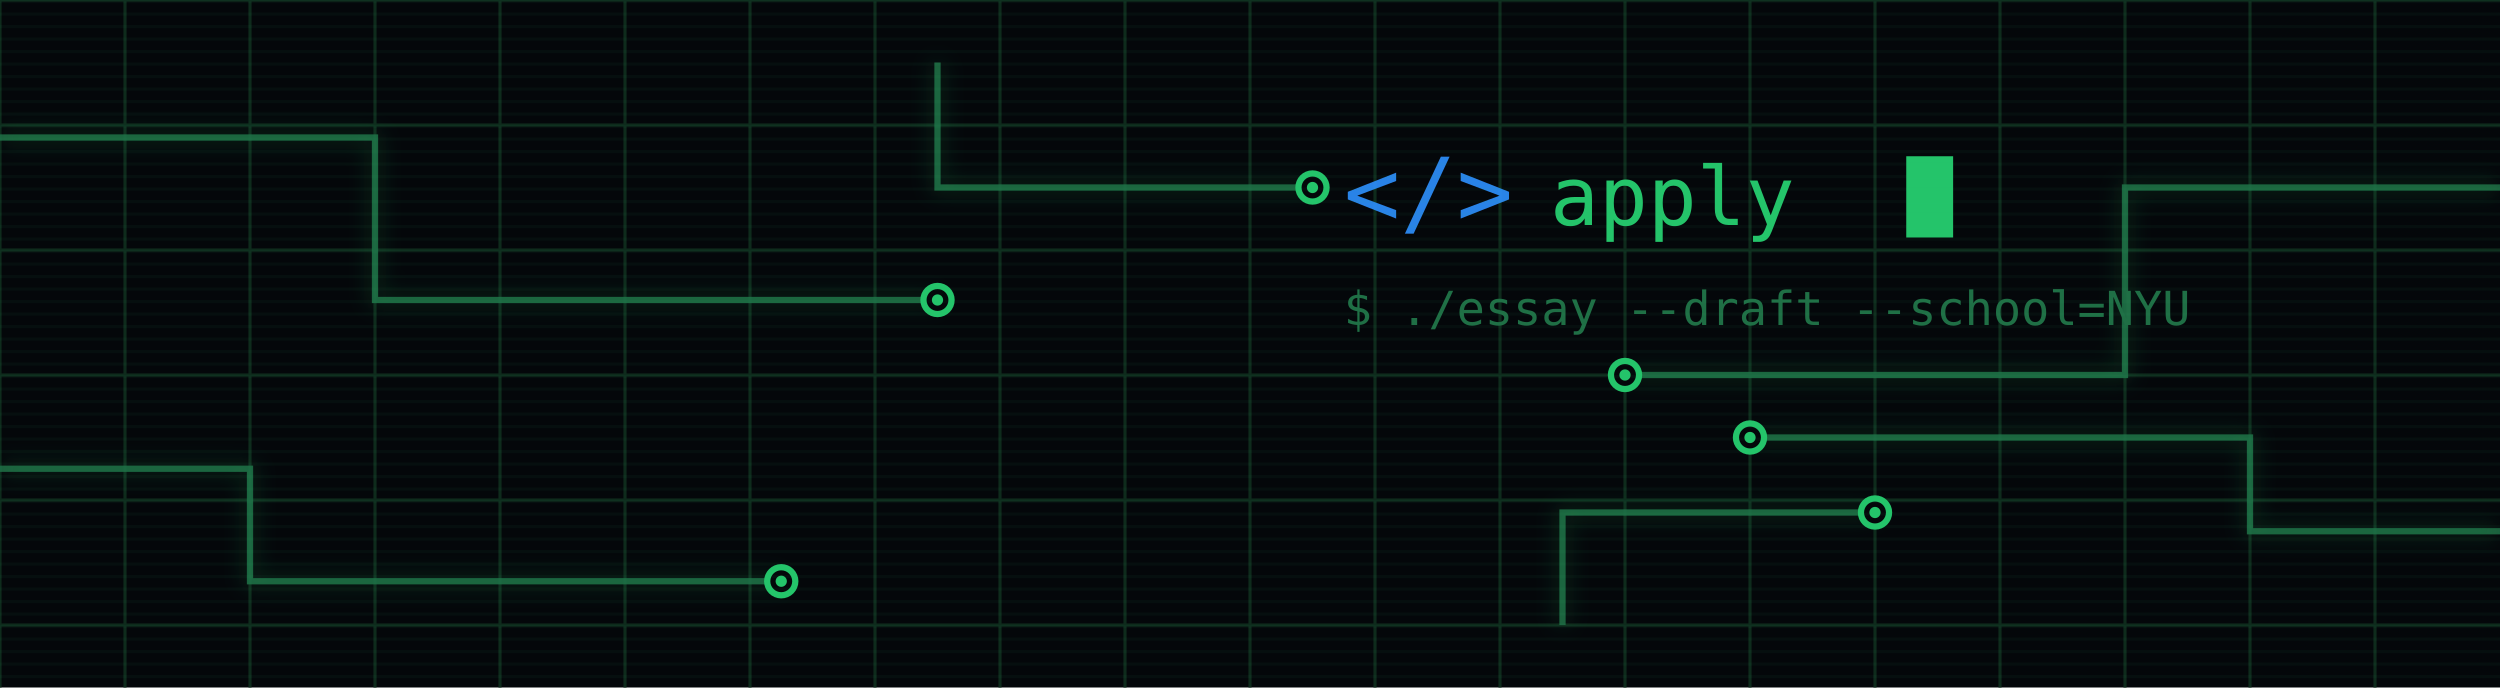
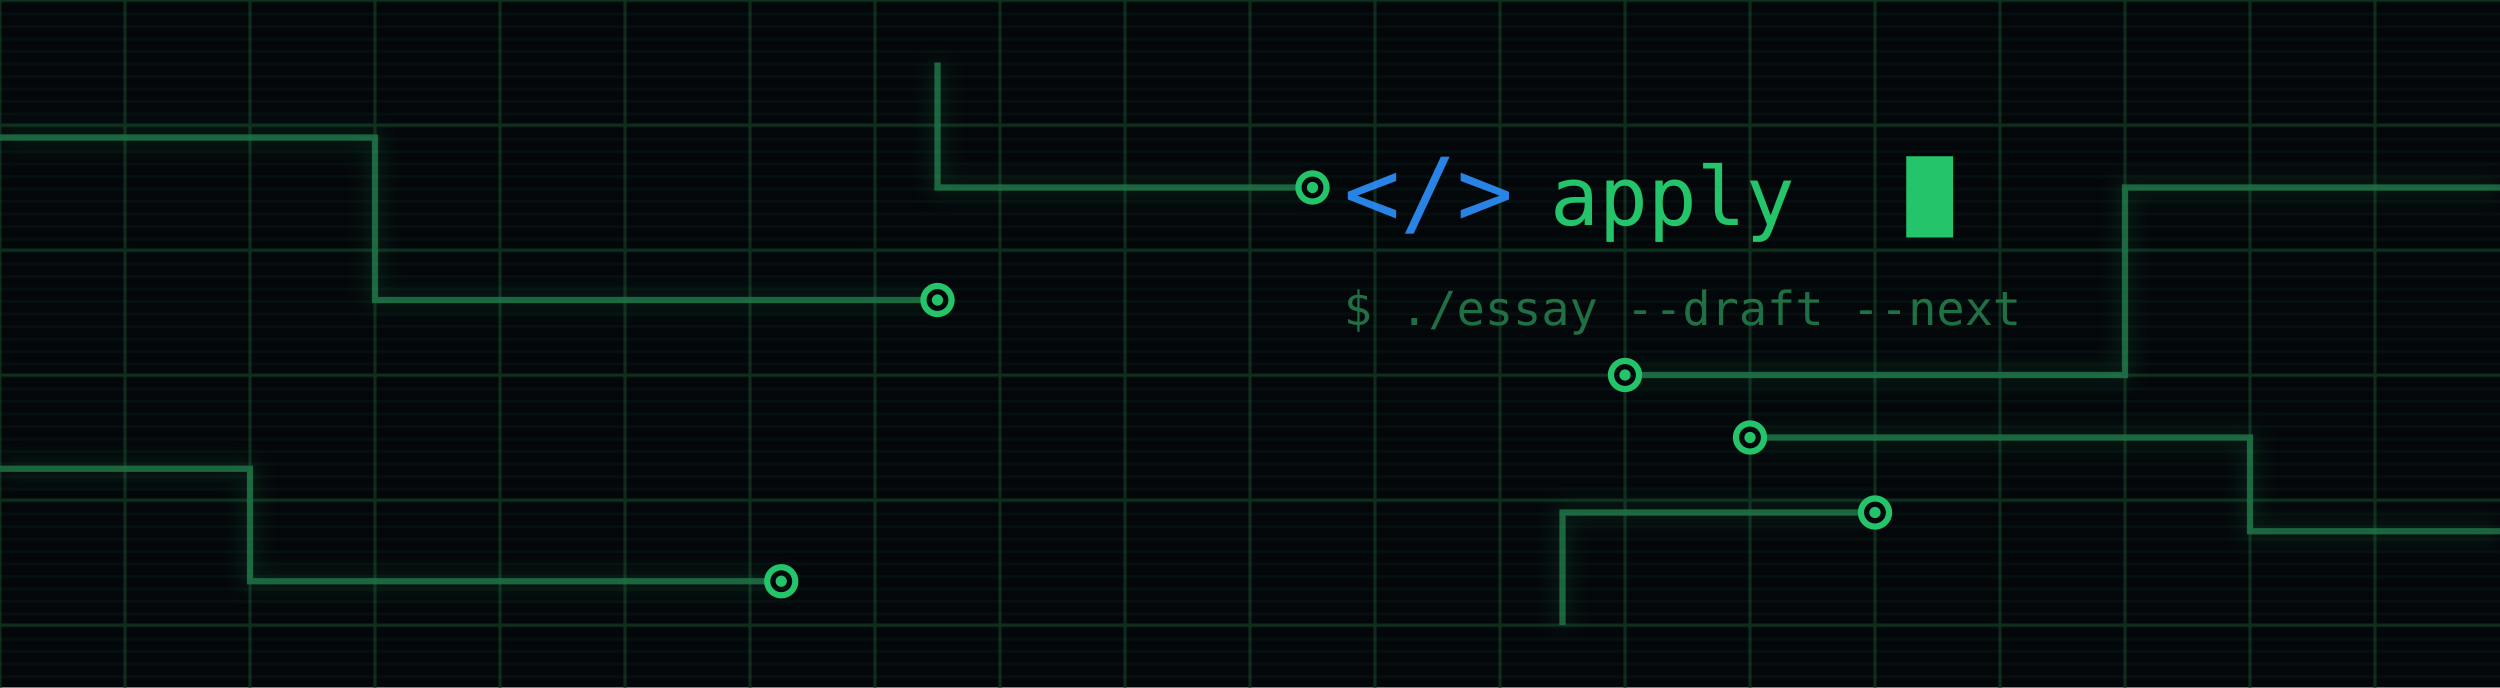
<svg xmlns="http://www.w3.org/2000/svg" viewBox="0 0 800 220" width="800" height="220" fill="none">
  <defs>
    <filter id="gl" x="-30%" y="-30%" width="160%" height="160%">
      <feGaussianBlur stdDeviation="3.5" />
    </filter>
  </defs>
  <rect width="800" height="220" fill="#04070A" />
  <path d="M0 0 V220" stroke="#0E2B1C" stroke-width="1" />
  <path d="M40 0 V220" stroke="#0E2B1C" stroke-width="1" />
  <path d="M80 0 V220" stroke="#0E2B1C" stroke-width="1" />
  <path d="M120 0 V220" stroke="#0E2B1C" stroke-width="1" />
  <path d="M160 0 V220" stroke="#0E2B1C" stroke-width="1" />
  <path d="M200 0 V220" stroke="#0E2B1C" stroke-width="1" />
  <path d="M240 0 V220" stroke="#0E2B1C" stroke-width="1" />
  <path d="M280 0 V220" stroke="#0E2B1C" stroke-width="1" />
  <path d="M320 0 V220" stroke="#0E2B1C" stroke-width="1" />
  <path d="M360 0 V220" stroke="#0E2B1C" stroke-width="1" />
  <path d="M400 0 V220" stroke="#0E2B1C" stroke-width="1" />
  <path d="M440 0 V220" stroke="#0E2B1C" stroke-width="1" />
  <path d="M480 0 V220" stroke="#0E2B1C" stroke-width="1" />
  <path d="M520 0 V220" stroke="#0E2B1C" stroke-width="1" />
  <path d="M560 0 V220" stroke="#0E2B1C" stroke-width="1" />
  <path d="M600 0 V220" stroke="#0E2B1C" stroke-width="1" />
  <path d="M640 0 V220" stroke="#0E2B1C" stroke-width="1" />
  <path d="M680 0 V220" stroke="#0E2B1C" stroke-width="1" />
  <path d="M720 0 V220" stroke="#0E2B1C" stroke-width="1" />
  <path d="M760 0 V220" stroke="#0E2B1C" stroke-width="1" />
  <path d="M0 0 H800" stroke="#0E2B1C" stroke-width="1" />
  <path d="M0 40 H800" stroke="#0E2B1C" stroke-width="1" />
  <path d="M0 80 H800" stroke="#0E2B1C" stroke-width="1" />
  <path d="M0 120 H800" stroke="#0E2B1C" stroke-width="1" />
  <path d="M0 160 H800" stroke="#0E2B1C" stroke-width="1" />
  <path d="M0 200 H800" stroke="#0E2B1C" stroke-width="1" />
  <path d="M0 44 L120 44 L120 96 L300 96" stroke="#1F6F45" stroke-width="2" fill="none" opacity=".85" />
  <path d="M0 44 L120 44 L120 96 L300 96" stroke="#24C46A" stroke-width="2" fill="none" opacity=".3" filter="url(#gl)" />
  <path d="M0 150 L80 150 L80 186 L250 186" stroke="#1F6F45" stroke-width="2" fill="none" opacity=".85" />
  <path d="M0 150 L80 150 L80 186 L250 186" stroke="#24C46A" stroke-width="2" fill="none" opacity=".3" filter="url(#gl)" />
  <path d="M800 60 L680 60 L680 120 L520 120" stroke="#1F6F45" stroke-width="2" fill="none" opacity=".85" />
  <path d="M800 60 L680 60 L680 120 L520 120" stroke="#24C46A" stroke-width="2" fill="none" opacity=".3" filter="url(#gl)" />
  <path d="M800 170 L720 170 L720 140 L560 140" stroke="#1F6F45" stroke-width="2" fill="none" opacity=".85" />
  <path d="M800 170 L720 170 L720 140 L560 140" stroke="#24C46A" stroke-width="2" fill="none" opacity=".3" filter="url(#gl)" />
  <path d="M300 20 L300 60 L420 60" stroke="#1F6F45" stroke-width="2" fill="none" opacity=".85" />
  <path d="M300 20 L300 60 L420 60" stroke="#24C46A" stroke-width="2" fill="none" opacity=".3" filter="url(#gl)" />
  <path d="M500 200 L500 164 L600 164" stroke="#1F6F45" stroke-width="2" fill="none" opacity=".85" />
  <path d="M500 200 L500 164 L600 164" stroke="#24C46A" stroke-width="2" fill="none" opacity=".3" filter="url(#gl)" />
  <circle cx="300" cy="96" r="4.5" fill="#04070A" stroke="#24C46A" stroke-width="2" />
  <circle cx="300" cy="96" r="1.8" fill="#24C46A" />
  <circle cx="250" cy="186" r="4.5" fill="#04070A" stroke="#24C46A" stroke-width="2" />
  <circle cx="250" cy="186" r="1.8" fill="#24C46A" />
  <circle cx="520" cy="120" r="4.5" fill="#04070A" stroke="#24C46A" stroke-width="2" />
  <circle cx="520" cy="120" r="1.8" fill="#24C46A" />
  <circle cx="560" cy="140" r="4.5" fill="#04070A" stroke="#24C46A" stroke-width="2" />
  <circle cx="560" cy="140" r="1.8" fill="#24C46A" />
  <circle cx="420" cy="60" r="4.5" fill="#04070A" stroke="#24C46A" stroke-width="2" />
  <circle cx="420" cy="60" r="1.8" fill="#24C46A" />
  <circle cx="600" cy="164" r="4.5" fill="#04070A" stroke="#24C46A" stroke-width="2" />
  <circle cx="600" cy="164" r="1.8" fill="#24C46A" />
  <text x="430" y="72" font-family="ui-monospace,monospace" font-size="30" fill="#2E90FF" opacity=".9">&lt;/&gt;</text>
  <text x="496" y="72" font-family="ui-monospace,monospace" font-size="26" fill="#24C46A">apply</text>
  <rect x="610" y="50" width="15" height="26" fill="#24C46A">
    <animate attributeName="opacity" values="1;1;0;0" dur="1.1s" repeatCount="indefinite" />
  </rect>
-   <text x="430" y="104" font-family="ui-monospace,monospace" font-size="15" fill="#1F6F45">$ ./essay --draft --school=NYU</text>
+   <text x="430" y="104" font-family="ui-monospace,monospace" font-size="15" fill="#1F6F45">$ ./essay --draft --next</text>
  <rect y="0" width="800" height="1" fill="#24C46A" opacity=".045" />
  <rect y="4" width="800" height="1" fill="#24C46A" opacity=".045" />
  <rect y="8" width="800" height="1" fill="#24C46A" opacity=".045" />
  <rect y="12" width="800" height="1" fill="#24C46A" opacity=".045" />
  <rect y="16" width="800" height="1" fill="#24C46A" opacity=".045" />
  <rect y="20" width="800" height="1" fill="#24C46A" opacity=".045" />
  <rect y="24" width="800" height="1" fill="#24C46A" opacity=".045" />
  <rect y="28" width="800" height="1" fill="#24C46A" opacity=".045" />
  <rect y="32" width="800" height="1" fill="#24C46A" opacity=".045" />
  <rect y="36" width="800" height="1" fill="#24C46A" opacity=".045" />
  <rect y="40" width="800" height="1" fill="#24C46A" opacity=".045" />
  <rect y="44" width="800" height="1" fill="#24C46A" opacity=".045" />
  <rect y="48" width="800" height="1" fill="#24C46A" opacity=".045" />
  <rect y="52" width="800" height="1" fill="#24C46A" opacity=".045" />
  <rect y="56" width="800" height="1" fill="#24C46A" opacity=".045" />
  <rect y="60" width="800" height="1" fill="#24C46A" opacity=".045" />
  <rect y="64" width="800" height="1" fill="#24C46A" opacity=".045" />
  <rect y="68" width="800" height="1" fill="#24C46A" opacity=".045" />
  <rect y="72" width="800" height="1" fill="#24C46A" opacity=".045" />
  <rect y="76" width="800" height="1" fill="#24C46A" opacity=".045" />
  <rect y="80" width="800" height="1" fill="#24C46A" opacity=".045" />
  <rect y="84" width="800" height="1" fill="#24C46A" opacity=".045" />
  <rect y="88" width="800" height="1" fill="#24C46A" opacity=".045" />
  <rect y="92" width="800" height="1" fill="#24C46A" opacity=".045" />
  <rect y="96" width="800" height="1" fill="#24C46A" opacity=".045" />
  <rect y="100" width="800" height="1" fill="#24C46A" opacity=".045" />
  <rect y="104" width="800" height="1" fill="#24C46A" opacity=".045" />
  <rect y="108" width="800" height="1" fill="#24C46A" opacity=".045" />
  <rect y="112" width="800" height="1" fill="#24C46A" opacity=".045" />
  <rect y="116" width="800" height="1" fill="#24C46A" opacity=".045" />
  <rect y="120" width="800" height="1" fill="#24C46A" opacity=".045" />
  <rect y="124" width="800" height="1" fill="#24C46A" opacity=".045" />
  <rect y="128" width="800" height="1" fill="#24C46A" opacity=".045" />
  <rect y="132" width="800" height="1" fill="#24C46A" opacity=".045" />
  <rect y="136" width="800" height="1" fill="#24C46A" opacity=".045" />
  <rect y="140" width="800" height="1" fill="#24C46A" opacity=".045" />
  <rect y="144" width="800" height="1" fill="#24C46A" opacity=".045" />
  <rect y="148" width="800" height="1" fill="#24C46A" opacity=".045" />
  <rect y="152" width="800" height="1" fill="#24C46A" opacity=".045" />
  <rect y="156" width="800" height="1" fill="#24C46A" opacity=".045" />
  <rect y="160" width="800" height="1" fill="#24C46A" opacity=".045" />
  <rect y="164" width="800" height="1" fill="#24C46A" opacity=".045" />
  <rect y="168" width="800" height="1" fill="#24C46A" opacity=".045" />
  <rect y="172" width="800" height="1" fill="#24C46A" opacity=".045" />
  <rect y="176" width="800" height="1" fill="#24C46A" opacity=".045" />
  <rect y="180" width="800" height="1" fill="#24C46A" opacity=".045" />
  <rect y="184" width="800" height="1" fill="#24C46A" opacity=".045" />
  <rect y="188" width="800" height="1" fill="#24C46A" opacity=".045" />
  <rect y="192" width="800" height="1" fill="#24C46A" opacity=".045" />
  <rect y="196" width="800" height="1" fill="#24C46A" opacity=".045" />
  <rect y="200" width="800" height="1" fill="#24C46A" opacity=".045" />
  <rect y="204" width="800" height="1" fill="#24C46A" opacity=".045" />
  <rect y="208" width="800" height="1" fill="#24C46A" opacity=".045" />
  <rect y="212" width="800" height="1" fill="#24C46A" opacity=".045" />
  <rect y="216" width="800" height="1" fill="#24C46A" opacity=".045" />
</svg>
